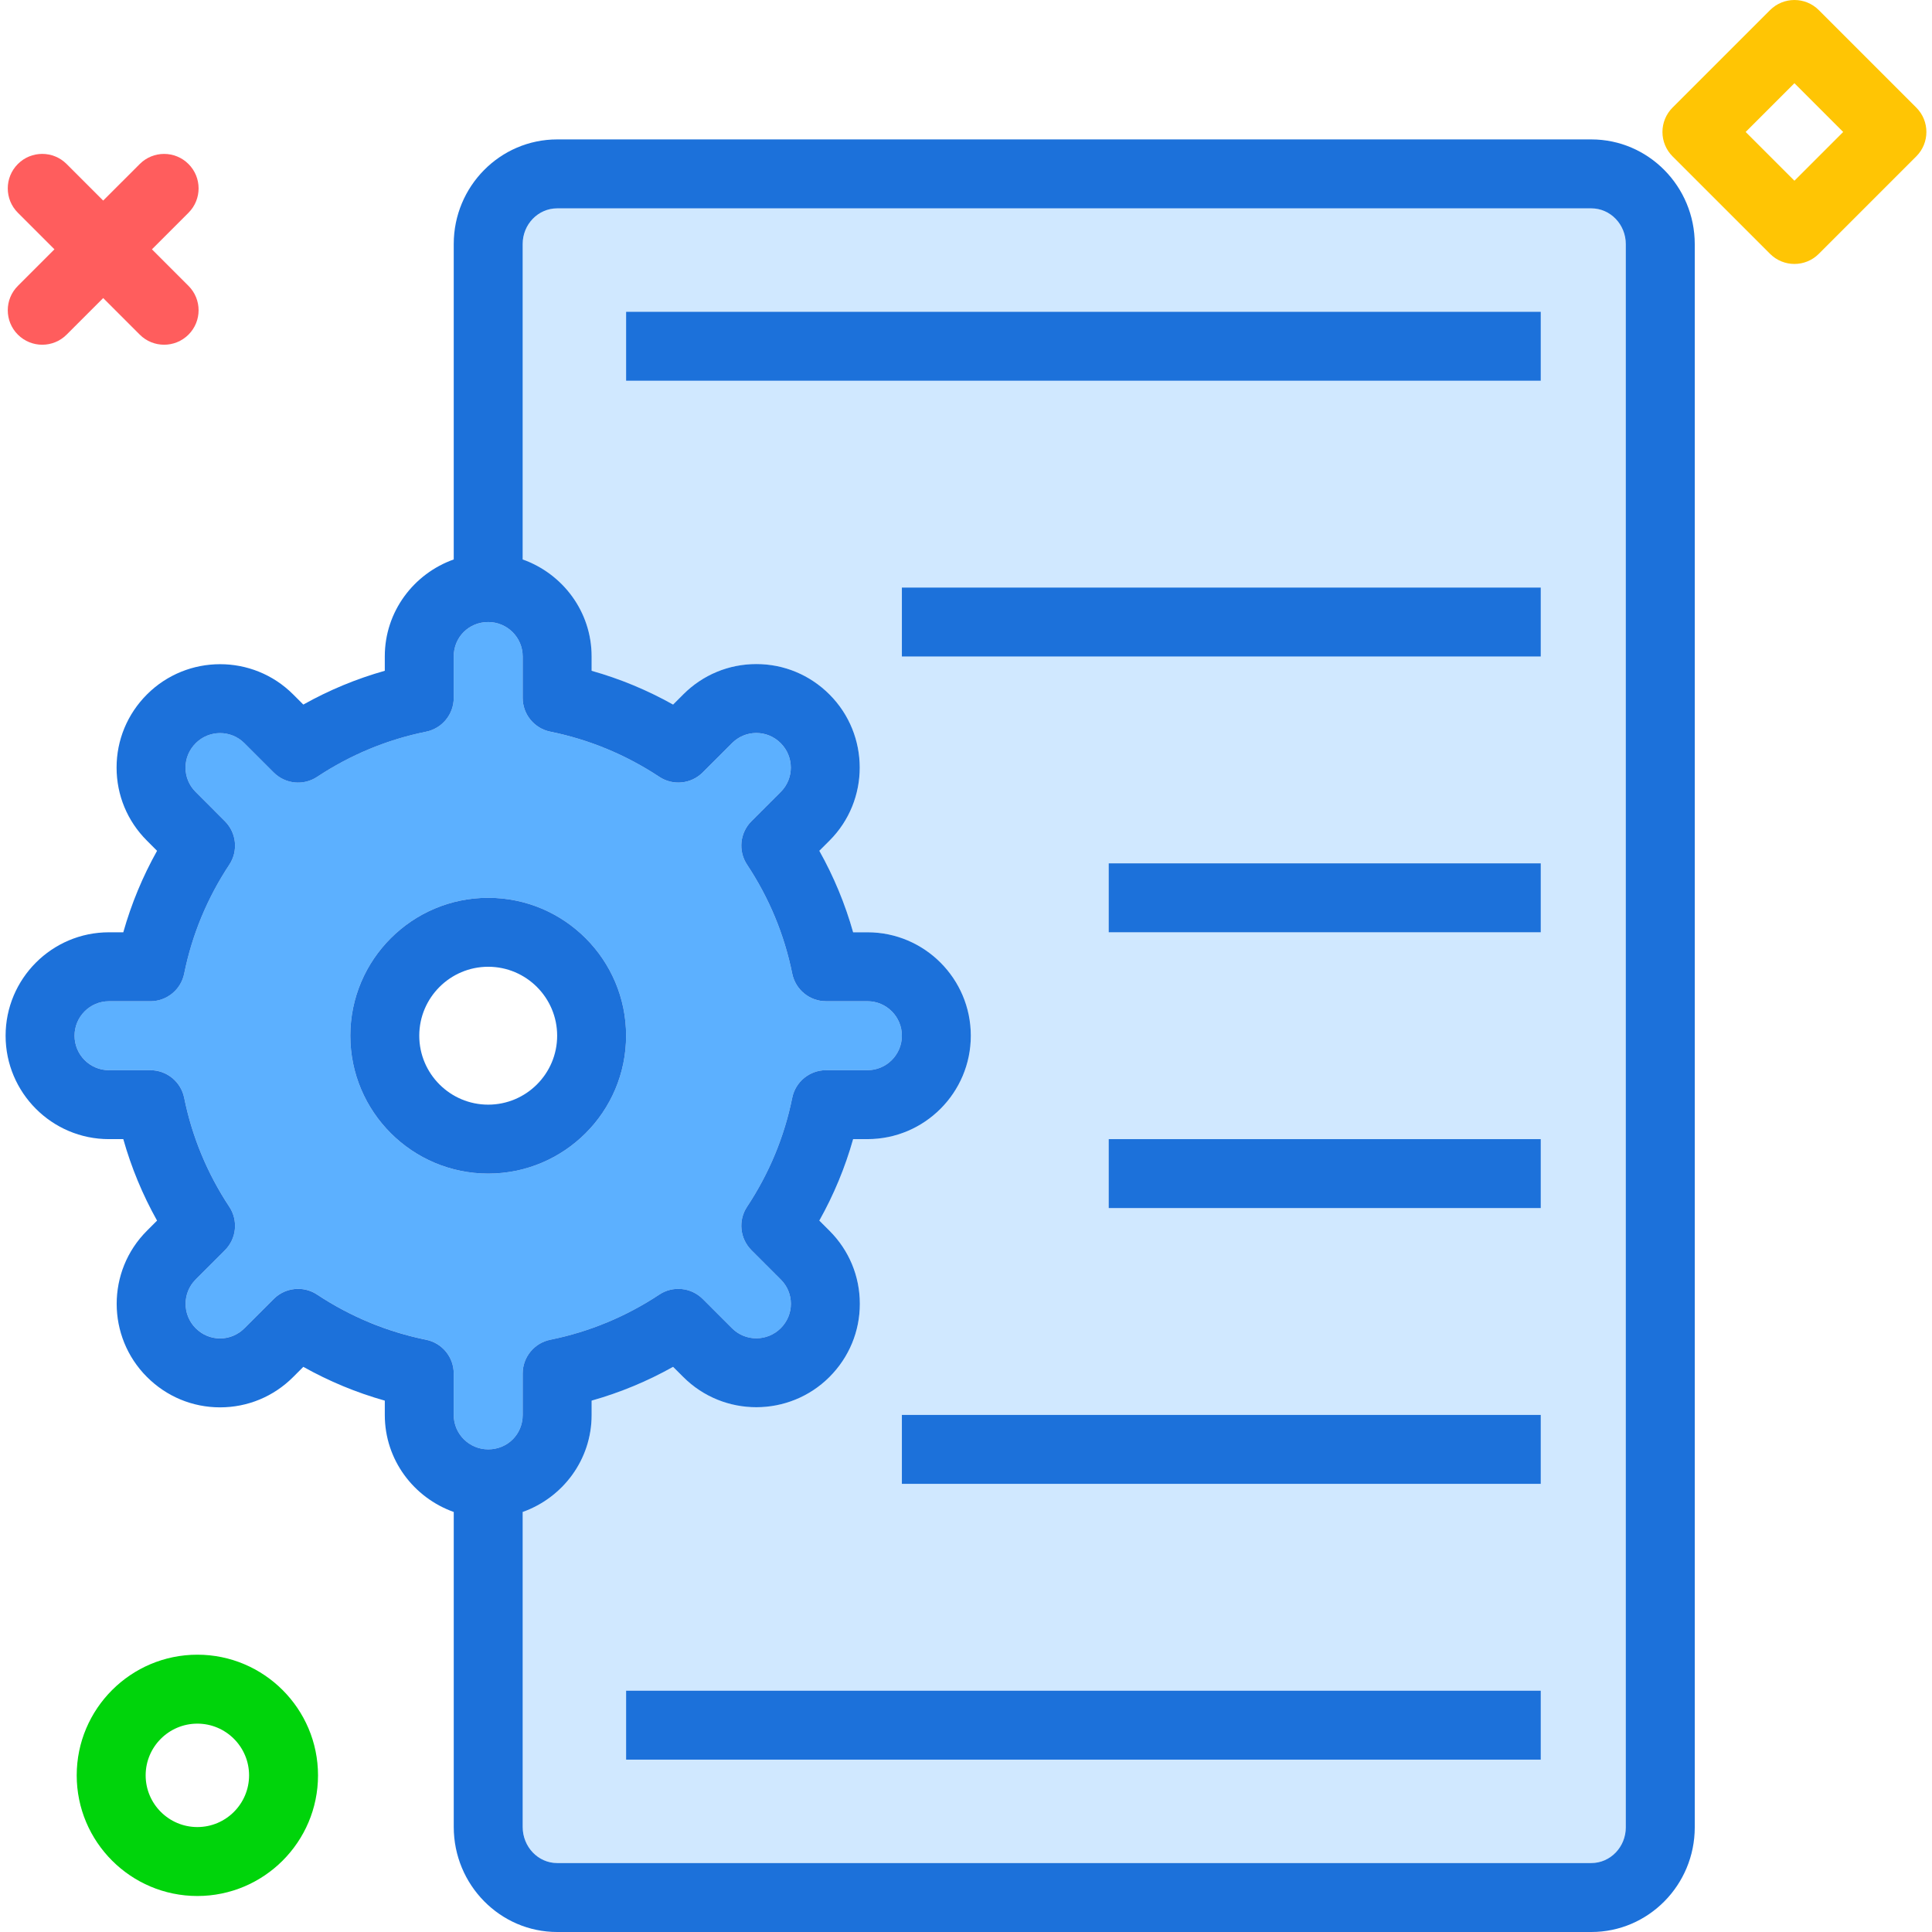
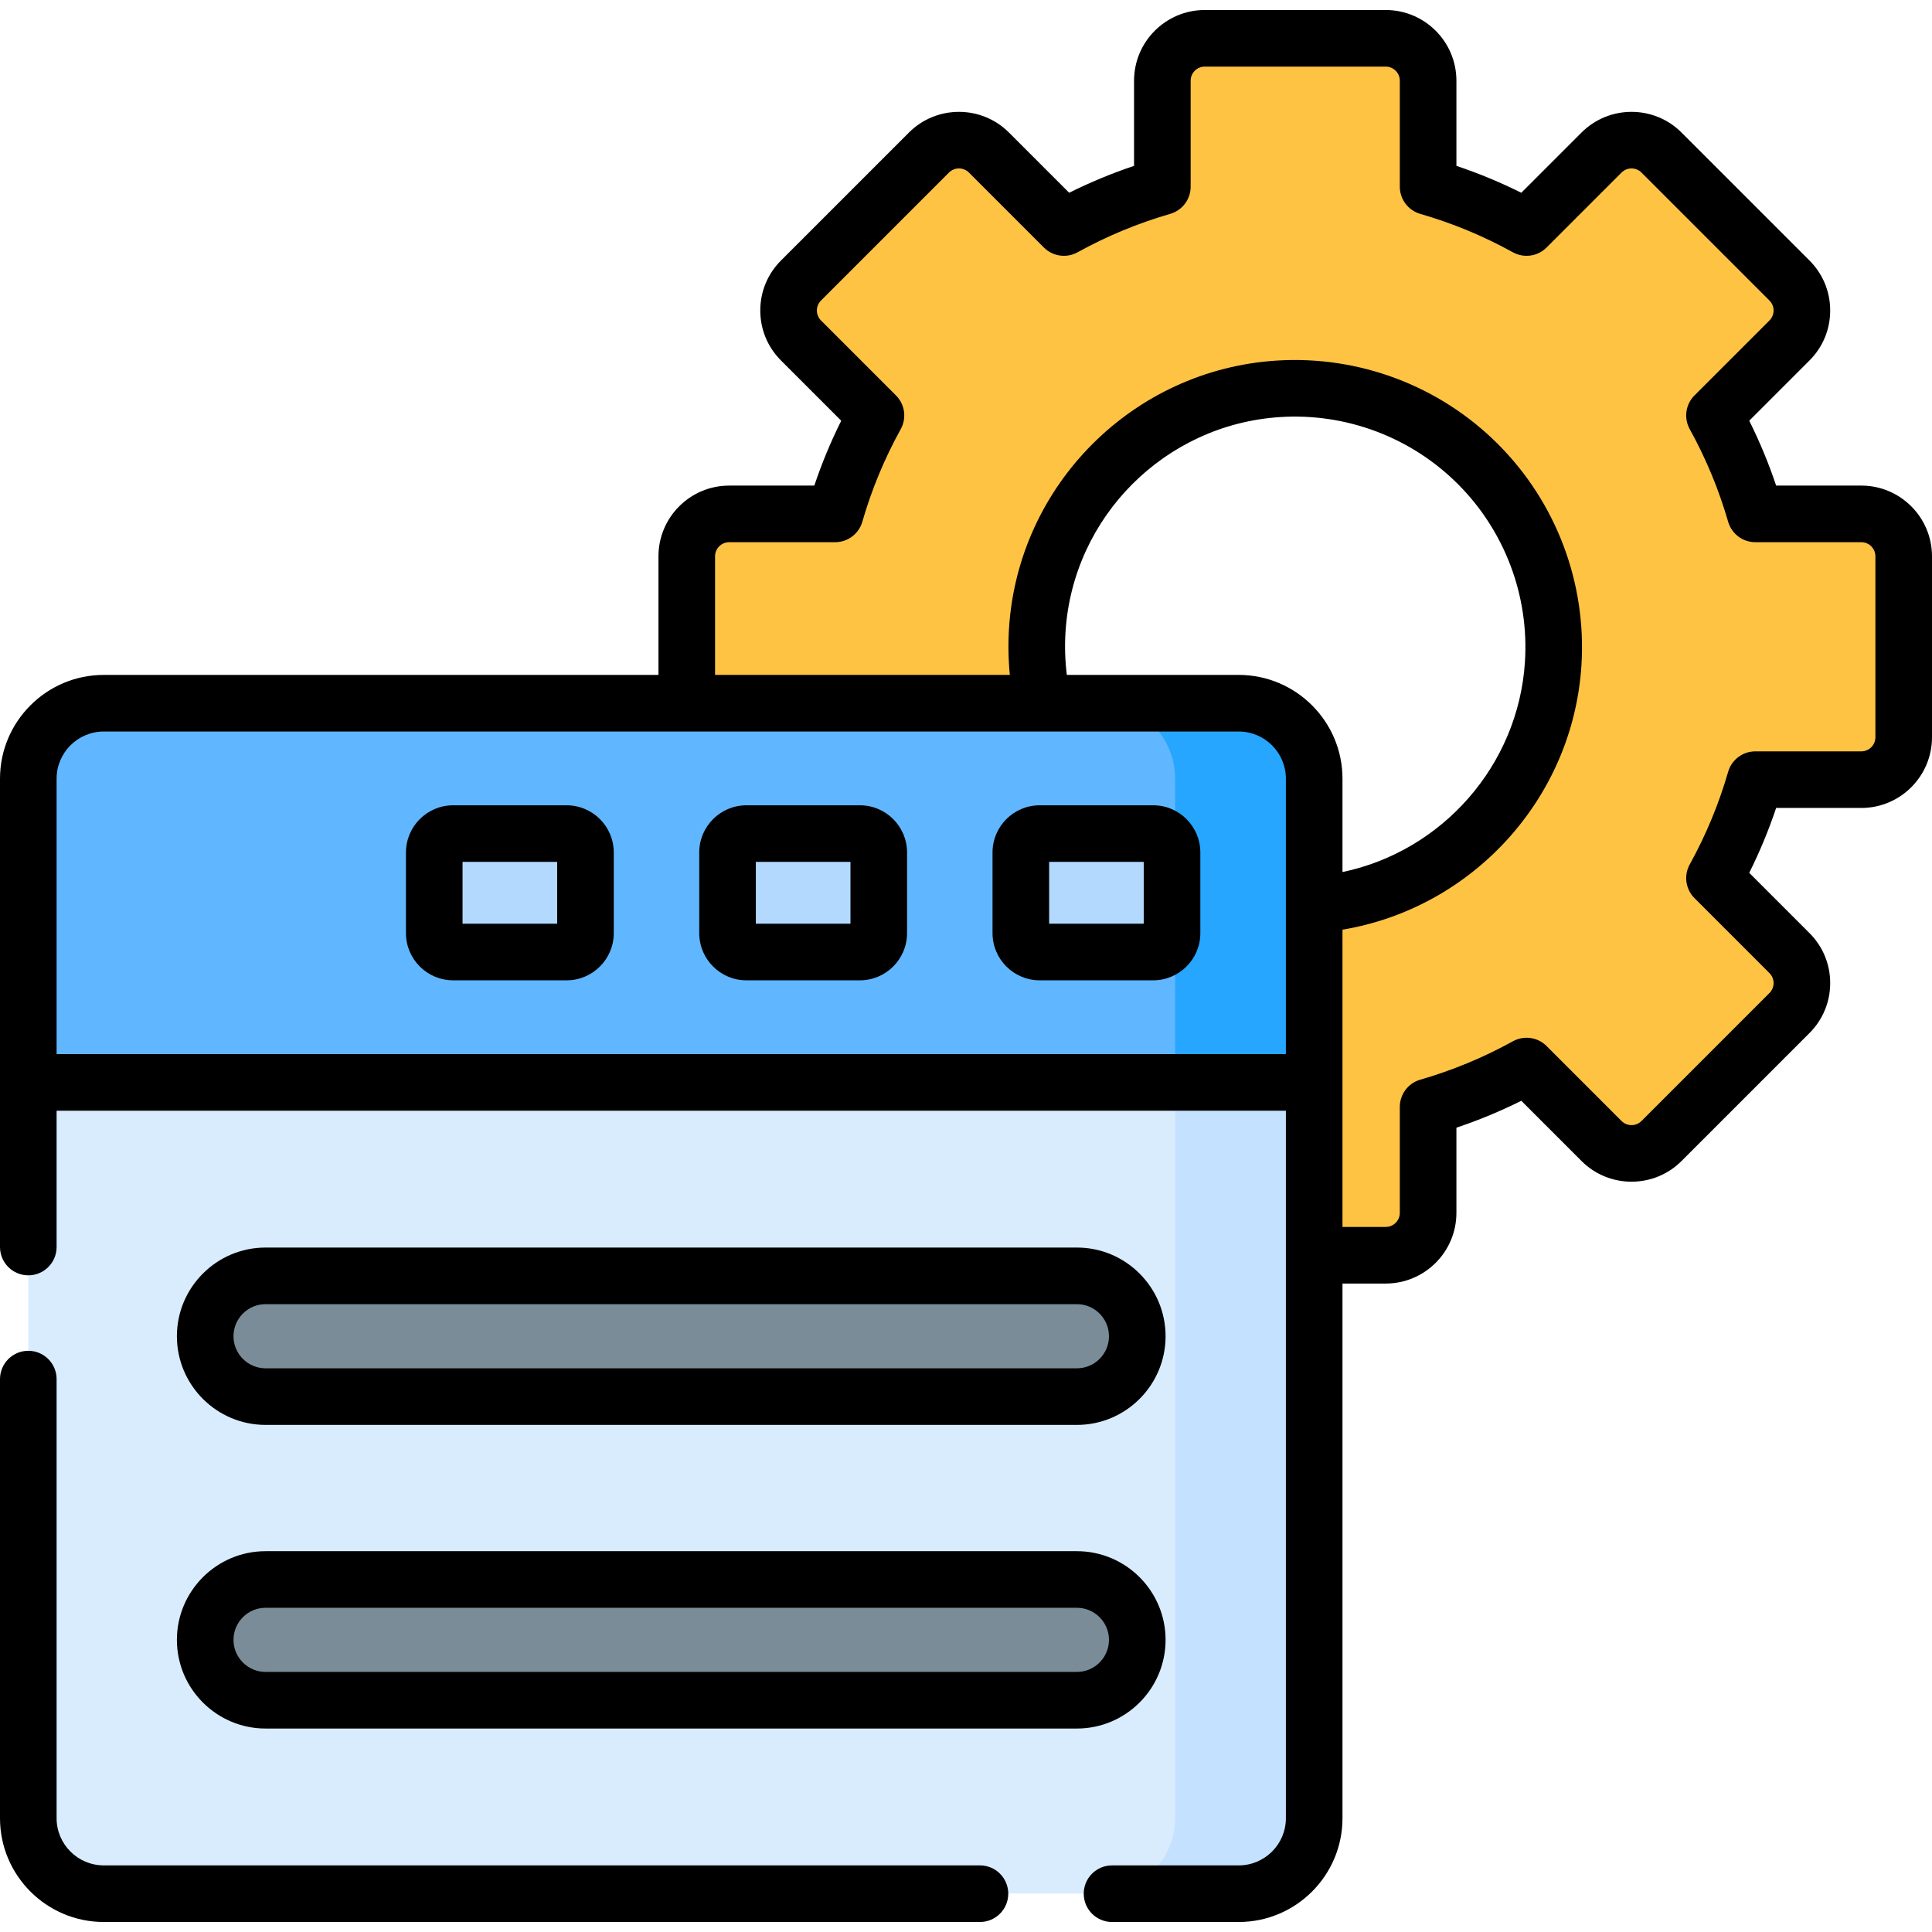
- <svg xmlns="http://www.w3.org/2000/svg" version="1.1" id="filesettings" x="0px" y="0px" viewBox="0 0 222.88 224.178" enable-background="new 0 0 222.88 224.178" xml:space="preserve" width="512" height="512">
+ <svg xmlns="http://www.w3.org/2000/svg" id="Capa_1" enable-background="new 0 0 512 512" height="512" viewBox="0 0 512 512" width="512">
  <g>
-     <path fill="#5CB0FF" d="M52,164.189c0,2.199,1.793,3.988,4,3.988c2.242,0,4-1.752,4-3.988v-4.812   c0-1.902,1.34-3.543,3.207-3.92c4.523-0.918,8.777-2.682,12.645-5.24c1.578-1.049,3.684-0.838,5.035,0.504   l3.406,3.404c1.559,1.559,4.09,1.549,5.648-0.006c0.762-0.764,1.184-1.77,1.18-2.832   c0-1.06-0.414-2.061-1.172-2.814l-3.406-3.408c-1.344-1.346-1.559-3.451-0.508-5.037   c2.562-3.867,4.328-8.121,5.242-12.645c0.379-1.865,2.019-3.205,3.922-3.205h4.812c2.199,0,3.988-1.795,3.988-4   s-1.789-4-3.988-4h-4.812c-1.902,0-3.543-1.34-3.922-3.205c-0.914-4.523-2.68-8.777-5.242-12.645   c-1.051-1.586-0.836-3.691,0.508-5.037l3.406-3.406c1.555-1.555,1.551-4.09-0.008-5.648   c-0.762-0.764-1.766-1.182-2.828-1.182c-0.004,0-0.004,0-0.004,0c-1.059,0-2.059,0.416-2.812,1.172l-3.41,3.408   c-1.352,1.346-3.457,1.553-5.035,0.504c-3.867-2.559-8.121-4.322-12.645-5.24C61.34,84.521,60,82.881,60,80.978   v-4.812c0-2.199-1.793-3.988-4-3.988c-2.242,0-4,1.752-4,3.988v4.812c0,1.902-1.34,3.543-3.207,3.92   c-4.523,0.918-8.777,2.682-12.645,5.24c-1.578,1.049-3.688,0.842-5.035-0.504l-3.406-3.404   c-1.562-1.562-4.094-1.553-5.648,0.006c-0.762,0.764-1.184,1.77-1.18,2.832c0,1.06,0.414,2.061,1.172,2.814   l3.402,3.41c1.344,1.344,1.555,3.449,0.508,5.033c-2.559,3.869-4.324,8.125-5.238,12.646   c-0.379,1.865-2.019,3.205-3.922,3.205h-4.812c-2.199,0-3.988,1.795-3.988,4s1.789,4,3.988,4h4.812   c1.902,0,3.543,1.34,3.922,3.205c0.914,4.521,2.68,8.777,5.238,12.646c1.047,1.584,0.836,3.689-0.508,5.033   l-3.402,3.406c-1.555,1.557-1.551,4.092,0.008,5.65c0.762,0.764,1.766,1.182,2.828,1.182c0,0,0,0,0.004,0   c1.059,0,2.059-0.418,2.816-1.174l3.406-3.406c0.773-0.771,1.797-1.17,2.828-1.17   c0.766,0,1.535,0.219,2.207,0.666c3.867,2.559,8.121,4.322,12.645,5.24c1.867,0.377,3.207,2.018,3.207,3.92V164.189   z M40,120.177c0-8.822,7.176-16,16-16s16,7.178,16,16s-7.176,16-16,16S40,129,40,120.177z" />
-     <path fill="#D0E8FF" d="M184,24.177H64c-2.207,0-4,1.855-4,4.135v36.602c4.646,1.654,8,6.049,8,11.252v1.668   c3.297,0.93,6.461,2.242,9.453,3.92l1.184-1.184c2.262-2.264,5.269-3.514,8.469-3.516c0,0,0.004,0,0.008,0   c3.199,0,6.211,1.252,8.484,3.525c4.68,4.678,4.684,12.287,0.008,16.961l-1.184,1.182   c1.68,2.996,2.992,6.158,3.922,9.455h1.668c6.609,0,11.988,5.383,11.988,12s-5.379,12-11.988,12h-1.668   c-0.93,3.297-2.242,6.459-3.922,9.455l1.184,1.182c2.266,2.264,3.516,5.271,3.516,8.469   c0.004,3.199-1.25,6.217-3.523,8.492c-4.676,4.676-12.285,4.684-16.961,0.008l-1.184-1.182   c-2.992,1.678-6.156,2.99-9.453,3.92v1.668c0,5.203-3.354,9.598-8,11.252v36.547c0,2.311,1.793,4.189,4,4.189h120   c2.207,0,4-1.861,4-4.15V28.328C188,26.039,186.207,24.177,184,24.177z M178.133,204.178H72v-8h106.133V204.178z    M178.133,172.178H104v-8h74.133V172.178z M178.133,140.178H128v-8h50.133V140.178z M178.133,108.177H128v-8h50.133   V108.177z M178.133,76.177H104v-8h74.133V76.177z M178.133,44.178H72v-8h106.133V44.178z" />
-     <path fill="#1C71DA" d="M72,120.177c0-8.822-7.176-16-16-16s-16,7.178-16,16s7.176,16,16,16S72,129,72,120.177z    M48,120.177c0-4.412,3.59-8,8-8s8,3.588,8,8s-3.59,8-8,8S48,124.59,48,120.177z" />
-     <path fill="#1C71DA" d="M184,16.177H64c-6.617,0-12,5.443-12,12.135v36.602c-4.646,1.655-8,6.049-8,11.252v1.668   c-3.297,0.93-6.461,2.242-9.453,3.92l-1.184-1.182c-4.676-4.676-12.285-4.668-16.961,0.008   c-2.273,2.275-3.527,5.293-3.523,8.492c0,3.197,1.25,6.205,3.516,8.467l1.18,1.184   c-1.676,2.996-2.988,6.16-3.918,9.455h-1.668c-6.609,0-11.988,5.383-11.988,12s5.379,12,11.988,12h1.668   c0.93,3.295,2.242,6.459,3.918,9.455l-1.18,1.182c-4.676,4.674-4.672,12.283,0.008,16.961   c2.273,2.273,5.285,3.525,8.484,3.525c0.004,0,0.004,0,0.008,0c3.195-0.002,6.203-1.25,8.469-3.516l1.184-1.184   c2.992,1.678,6.156,2.99,9.453,3.92v1.668c0,5.203,3.354,9.597,8,11.252v36.547c0,6.721,5.383,12.19,12,12.19h120   c6.617,0,12-5.451,12-12.15V28.328C196,21.629,190.617,16.177,184,16.177z M48.793,155.457   c-4.523-0.918-8.777-2.682-12.645-5.24c-0.672-0.447-1.441-0.666-2.207-0.666c-1.031,0-2.055,0.398-2.828,1.17   l-3.406,3.406c-0.758,0.756-1.758,1.174-2.816,1.174c-0.004,0-0.004,0-0.004,0c-1.062,0-2.066-0.418-2.828-1.182   c-1.559-1.559-1.562-4.094-0.008-5.65l3.402-3.406c1.344-1.344,1.555-3.449,0.508-5.033   c-2.559-3.869-4.324-8.125-5.238-12.646c-0.379-1.865-2.019-3.205-3.922-3.205h-4.812   c-2.199,0-3.988-1.795-3.988-4s1.789-4,3.988-4h4.812c1.902,0,3.543-1.34,3.922-3.205   c0.914-4.521,2.68-8.777,5.238-12.646c1.047-1.584,0.836-3.689-0.508-5.033l-3.402-3.41   c-0.758-0.754-1.172-1.754-1.172-2.814c-0.004-1.062,0.418-2.068,1.18-2.832c1.555-1.559,4.086-1.568,5.648-0.006   l3.406,3.404c1.348,1.346,3.457,1.553,5.035,0.504c3.867-2.559,8.121-4.322,12.645-5.24   C50.66,84.521,52,82.881,52,80.978v-4.812c0-2.236,1.758-3.988,4-3.988c2.207,0,4,1.789,4,3.988v4.812   c0,1.902,1.34,3.543,3.207,3.92c4.523,0.918,8.777,2.682,12.645,5.24c1.578,1.049,3.684,0.842,5.035-0.504   l3.41-3.408c0.754-0.756,1.754-1.172,2.812-1.172c0,0,0,0,0.004,0c1.062,0,2.066,0.418,2.828,1.182   c1.559,1.559,1.562,4.094,0.008,5.648l-3.406,3.406c-1.344,1.346-1.559,3.451-0.508,5.037   c2.562,3.867,4.328,8.121,5.242,12.645c0.379,1.865,2.019,3.205,3.922,3.205h4.812c2.199,0,3.988,1.795,3.988,4   s-1.789,4-3.988,4h-4.812c-1.902,0-3.543,1.34-3.922,3.205c-0.914,4.523-2.68,8.777-5.242,12.645   c-1.051,1.586-0.836,3.691,0.508,5.037l3.406,3.408c0.758,0.754,1.172,1.754,1.172,2.814   c0.004,1.062-0.418,2.068-1.18,2.832c-1.559,1.555-4.09,1.565-5.648,0.006l-3.406-3.404   c-1.352-1.342-3.457-1.553-5.035-0.504c-3.867,2.559-8.121,4.322-12.645,5.24c-1.867,0.377-3.207,2.018-3.207,3.92   v4.812c0,2.236-1.758,3.988-4,3.988c-2.207,0-4-1.789-4-3.988v-4.812C52,157.474,50.66,155.834,48.793,155.457z    M188,212.027c0,2.289-1.793,4.15-4,4.15H64c-2.207,0-4-1.879-4-4.189v-36.547c4.646-1.654,8-6.049,8-11.252v-1.668   c3.297-0.93,6.461-2.242,9.453-3.92l1.184,1.182c4.676,4.676,12.285,4.668,16.961-0.008   c2.273-2.275,3.527-5.293,3.523-8.492c0-3.197-1.25-6.205-3.516-8.469l-1.184-1.182   c1.68-2.996,2.992-6.158,3.922-9.455h1.668c6.609,0,11.988-5.383,11.988-12s-5.379-12-11.988-12h-1.668   c-0.93-3.297-2.242-6.459-3.922-9.455l1.184-1.182c4.676-4.674,4.672-12.283-0.008-16.961   c-2.273-2.273-5.285-3.525-8.484-3.525c-0.004,0-0.008,0-0.008,0c-3.199,0.002-6.207,1.252-8.469,3.516l-1.184,1.184   c-2.992-1.678-6.156-2.99-9.453-3.92v-1.668c0-5.203-3.354-9.598-8-11.252V28.312c0-2.279,1.793-4.135,4-4.135h120   c2.207,0,4,1.861,4,4.15V212.027z" />
-     <rect x="72" y="36.178" fill="#1C71DA" width="106.133" height="8" />
-     <rect x="128" y="132.178" fill="#1C71DA" width="50.133" height="8" />
-     <rect x="104" y="68.177" fill="#1C71DA" width="74.133" height="8" />
-     <rect x="104" y="164.178" fill="#1C71DA" width="74.133" height="8" />
-     <rect x="128" y="100.177" fill="#1C71DA" width="50.133" height="8" />
-     <rect x="72" y="196.178" fill="#1C71DA" width="106.133" height="8" />
+     <g id="_x30_2_setting">
+       <path d="m493.266 136.136h-28.085c-2.643-9.167-6.293-17.905-10.821-26.093l19.868-19.868c4.387-4.387 4.387-11.5 0-15.887l-33.915-33.916c-4.387-4.387-11.5-4.387-15.887 0l-19.868 19.868c-8.187-4.527-16.926-8.178-26.093-10.821v-28.084c0-6.204-5.03-11.234-11.234-11.234h-47.964c-6.204 0-11.234 5.029-11.234 11.234v28.085c-9.167 2.643-17.905 6.294-26.093 10.821l-19.868-19.868c-4.387-4.387-11.5-4.387-15.887 0l-33.915 33.916c-4.387 4.387-4.387 11.5 0 15.887l19.868 19.868c-4.527 8.187-8.178 16.926-10.821 26.093h-28.085c-6.204 0-11.234 5.029-11.234 11.234v47.964c0 6.204 5.029 11.234 11.234 11.234h28.085c2.643 9.167 6.293 17.906 10.821 26.093l-19.868 19.868c-4.387 4.387-4.387 11.5 0 15.887l33.915 33.915c4.387 4.387 11.5 4.387 15.887 0l19.868-19.868c8.187 4.527 16.926 8.178 26.093 10.821v28.085c0 6.204 5.03 11.234 11.234 11.234h47.964c6.204 0 11.234-5.029 11.234-11.234v-28.085c9.167-2.643 17.906-6.293 26.093-10.82l19.868 19.868c4.387 4.387 11.5 4.387 15.887 0l33.915-33.915c4.387-4.387 4.387-11.5 0-15.887l-19.868-19.868c4.527-8.187 8.178-16.926 10.821-26.093h28.085c6.204 0 11.234-5.029 11.234-11.234v-47.966c0-6.204-5.029-11.234-11.234-11.234zm-145.538 103.576c-41.294 2.64-75.478-31.544-72.838-72.838 2.182-34.131 29.752-61.701 63.883-63.882 41.293-2.64 75.477 31.543 72.837 72.837-2.182 34.131-29.751 61.7-63.882 63.883z" fill="#ffc344" />
+       <path d="m328.271 186.308h-300.771c-11.046 0-20 8.954-20 20v95.676h340.771c0-11.709 0-84.515 0-95.676 0-11.045-8.955-20-20-20z" fill="#60b7ff" />
+       <path d="m328.271 186.309h-36.85c11.046 0 20 8.954 20 20v95.676h36.85c0-11.709 0-84.515 0-95.676 0-11.046-8.955-20-20-20z" fill="#26a6fe" />
+       <path d="m348.271 286.796v195c0 11.046-8.954 20-20 20h-300.771c-11.046 0-20-8.954-20-20v-81.061-113.939z" fill="#d8ecfe" />
+       <path d="m311.42 286.796v195c0 11.046-8.954 20-20 20h36.85c11.046 0 20-8.954 20-20v-195z" fill="#c4e2ff" />
+       <g>
+         <path d="m285.39 370.064h-215.01c-8.836 0-16-7.164-16-16s7.164-16 16-16h215.01c8.836 0 16 7.164 16 16s-7.163 16-16 16z" fill="#7a8c98" />
+       </g>
+       <g>
+         <path d="m285.39 450.529h-215.01c-8.836 0-16-7.164-16-16s7.164-16 16-16h215.01c8.836 0 16 7.164 16 16s-7.163 16-16 16z" fill="#7a8c98" />
+       </g>
+       <g fill="#b3dafe">
+         <path d="m306.411 252.245h-30.073c-2.761 0-5-2.239-5-5v-21.385c0-2.761 2.239-5 5-5h30.073c2.761 0 5 2.239 5 5v21.386c0 2.761-2.239 4.999-5 4.999z" />
+         <path d="m228.688 252.245h-30.073c-2.761 0-5-2.239-5-5v-21.385c0-2.761 2.239-5 5-5h30.073c2.761 0 5 2.239 5 5v21.386c0 2.761-2.239 4.999-5 4.999z" />
+         <path d="m150.965 252.245h-30.073c-2.761 0-5-2.239-5-5v-21.385c0-2.761 2.239-5 5-5h30.073c2.761 0 5 2.239 5 5v21.386c0 2.761-2.238 4.999-5 4.999z" />
+       </g>
+     </g>
+     <g id="_x30_2_setting_2_">
+       <path d="m493.267 128.687h-22.569c-1.972-5.879-4.357-11.631-7.131-17.193l15.965-15.964c3.539-3.538 5.487-8.243 5.487-13.247s-1.949-9.708-5.487-13.247l-33.915-33.916c-7.305-7.303-19.189-7.303-26.494 0l-15.965 15.965c-5.562-2.774-11.314-5.159-17.193-7.13v-22.569c0-10.33-8.404-18.733-18.733-18.733h-47.964c-10.33 0-18.733 8.404-18.733 18.733v22.569c-5.879 1.971-11.631 4.356-17.193 7.13l-15.965-15.965c-7.305-7.303-19.189-7.303-26.494 0l-33.915 33.916c-3.539 3.539-5.487 8.243-5.487 13.247s1.949 9.709 5.487 13.247l15.965 15.965c-2.773 5.562-5.159 11.313-7.131 17.193h-22.569c-10.33 0-18.733 8.404-18.733 18.734v31.439h-147c-15.164 0-27.5 12.336-27.5 27.5v124.115c0 4.142 3.358 7.5 7.5 7.5s7.5-3.358 7.5-7.5v-36.127h325.771v38.305.01 149.185c0 6.893-5.607 12.5-12.5 12.5h-33.572c-4.142 0-7.5 3.358-7.5 7.5s3.358 7.5 7.5 7.5h33.572c15.164 0 27.5-12.336 27.5-27.5v-141.696h11.461c10.33 0 18.733-8.404 18.733-18.734v-22.569c5.88-1.971 11.631-4.356 17.193-7.13l15.965 15.965c7.305 7.305 19.19 7.305 26.494 0l33.915-33.915c3.539-3.539 5.487-8.243 5.487-13.247s-1.949-9.708-5.487-13.247l-15.965-15.965c2.773-5.561 5.159-11.313 7.131-17.193h22.569c10.33 0 18.733-8.404 18.733-18.734v-47.963c0-10.33-8.404-18.734-18.733-18.734zm-210.892 38.716c1.949-30.476 26.401-54.928 56.877-56.876 17.529-1.124 34.703 5.353 47.111 17.762 12.409 12.409 18.883 29.58 17.762 47.111-1.757 27.49-21.975 50.184-48.354 55.704v-24.744c0-15.164-12.336-27.5-27.5-27.5h-45.552c-.468-3.792-.589-7.626-.344-11.457zm-267.375 111.944v-72.987c0-6.893 5.607-12.5 12.5-12.5h300.771c6.893 0 12.5 5.607 12.5 12.5v33.345.01 39.632zm482-83.963c0 2.059-1.675 3.734-3.733 3.734h-28.085c-3.342 0-6.281 2.211-7.207 5.422-2.453 8.507-5.877 16.764-10.178 24.541-1.618 2.926-1.104 6.569 1.26 8.933l19.868 19.868c1.457 1.457 1.459 3.821 0 5.28l-33.915 33.916c-1.456 1.455-3.825 1.456-5.281 0l-19.868-19.868c-2.364-2.365-6.008-2.877-8.933-1.26-7.777 4.301-16.034 7.725-24.541 10.177-3.211.926-5.422 3.865-5.422 7.207v28.085c0 2.059-1.675 3.734-3.733 3.734h-11.461c0-9.105 0-68.955 0-78.784 34.363-5.716 61.066-34.691 63.324-70.011 1.396-21.833-6.669-43.219-22.125-58.675s-36.84-23.518-58.675-22.125c-37.985 2.429-68.461 32.904-70.89 70.889-.265 4.146-.192 8.296.215 12.413h-78.12v-31.438c0-2.059 1.675-3.734 3.733-3.734h28.085c3.342 0 6.281-2.211 7.207-5.422 2.453-8.506 5.877-16.763 10.178-24.541 1.618-2.926 1.104-6.569-1.26-8.933l-19.868-19.869c-1.457-1.456-1.459-3.82 0-5.28l33.915-33.915c1.455-1.457 3.824-1.456 5.281 0l19.868 19.868c2.365 2.364 6.007 2.877 8.933 1.26 7.779-4.301 16.036-7.726 24.541-10.177 3.211-.926 5.422-3.865 5.422-7.207v-28.086c0-2.059 1.675-3.733 3.733-3.733h47.964c2.059 0 3.733 1.675 3.733 3.733v28.085c0 3.342 2.211 6.281 5.422 7.207 8.505 2.452 16.762 5.876 24.541 10.177 2.926 1.617 6.569 1.104 8.933-1.26l19.868-19.868c1.455-1.457 3.824-1.456 5.281 0l33.915 33.916c1.457 1.457 1.459 3.821 0 5.28l-19.868 19.868c-2.364 2.364-2.878 6.007-1.26 8.933 4.301 7.778 7.725 16.035 10.178 24.541.926 3.211 3.865 5.422 7.207 5.422h28.085c2.059 0 3.733 1.675 3.733 3.734z" />
+       <path d="m259.699 494.347h-232.199c-6.893 0-12.5-5.607-12.5-12.5v-116.372c0-4.142-3.358-7.5-7.5-7.5s-7.5 3.358-7.5 7.5v116.372c0 15.164 12.336 27.5 27.5 27.5h232.199c4.142 0 7.5-3.358 7.5-7.5s-3.358-7.5-7.5-7.5z" />
+       <path d="m70.38 377.615h215.01c12.958 0 23.5-10.542 23.5-23.5s-10.542-23.5-23.5-23.5h-215.01c-12.958 0-23.5 10.542-23.5 23.5s10.542 23.5 23.5 23.5zm0-32h215.01c4.687 0 8.5 3.813 8.5 8.5s-3.813 8.5-8.5 8.5h-215.01c-4.687 0-8.5-3.813-8.5-8.5s3.813-8.5 8.5-8.5z" />
+       <path d="m308.89 434.58c0-12.958-10.542-23.5-23.5-23.5h-215.01c-12.958 0-23.5 10.542-23.5 23.5s10.542 23.5 23.5 23.5h215.01c12.958 0 23.5-10.542 23.5-23.5zm-23.5 8.5h-215.01c-4.687 0-8.5-3.813-8.5-8.5s3.813-8.5 8.5-8.5h215.01c4.687 0 8.5 3.813 8.5 8.5s-3.813 8.5-8.5 8.5z" />
+       <path d="m305.602 213.41h-30.072c-6.893 0-12.5 5.607-12.5 12.5v21.386c0 6.893 5.607 12.5 12.5 12.5h30.072c6.893 0 12.5-5.607 12.5-12.5v-21.386c0-6.892-5.608-12.5-12.5-12.5zm-2.5 31.386h-25.072v-16.386h25.072z" />
+       <path d="m227.879 213.41h-30.073c-6.893 0-12.5 5.607-12.5 12.5v21.386c0 6.893 5.607 12.5 12.5 12.5h30.073c6.893 0 12.5-5.607 12.5-12.5v-21.386c0-6.892-5.608-12.5-12.5-12.5zm-2.5 31.386h-25.073v-16.386h25.073z" />
+       <path d="m150.156 213.41h-30.073c-6.893 0-12.5 5.607-12.5 12.5v21.386c0 6.893 5.607 12.5 12.5 12.5h30.073c6.893 0 12.5-5.607 12.5-12.5v-21.386c0-6.892-5.608-12.5-12.5-12.5zm-2.5 31.386h-25.073v-16.386h25.073z" />
+     </g>
  </g>
-   <path fill="#FF5D5D" d="M4.252,40.001c-1.023,0-2.047-0.391-2.828-1.171c-1.562-1.562-1.562-4.095,0-5.657  l14.143-14.142c1.56-1.562,4.094-1.562,5.656,0c1.562,1.562,1.562,4.095,0,5.657L7.08,38.83  C6.3,39.611,5.275,40.001,4.252,40.001z" />
-   <path fill="#FF5D5D" d="M18.395,40c-1.023,0-2.048-0.391-2.828-1.171L1.424,24.686  c-1.562-1.562-1.562-4.095,0-5.657c1.56-1.562,4.096-1.562,5.656,0l14.143,14.143  c1.562,1.562,1.562,4.095,0,5.657C20.442,39.609,19.418,40,18.395,40z" />
-   <path fill="#00D40B" d="M22.252,220.001c-7.72,0-14-6.28-14-14s6.28-14,14-14s14,6.28,14,14  S29.972,220.001,22.252,220.001z M22.252,200.001c-3.309,0-6,2.691-6,6s2.691,6,6,6s6-2.691,6-6  S25.561,200.001,22.252,200.001z" />
-   <path fill="#FFC504" d="M207.566,30.627c-1.023,0-2.047-0.391-2.828-1.171l-11.315-11.313  c-0.75-0.75-1.172-1.768-1.172-2.829s0.422-2.079,1.172-2.829l11.315-11.313c1.562-1.562,4.094-1.562,5.656,0  l11.313,11.313c1.562,1.562,1.562,4.095,0,5.657l-11.313,11.313C209.614,30.236,208.59,30.627,207.566,30.627z   M201.909,15.313l5.657,5.657l5.656-5.657l-5.656-5.657L201.909,15.313z" />
</svg>
